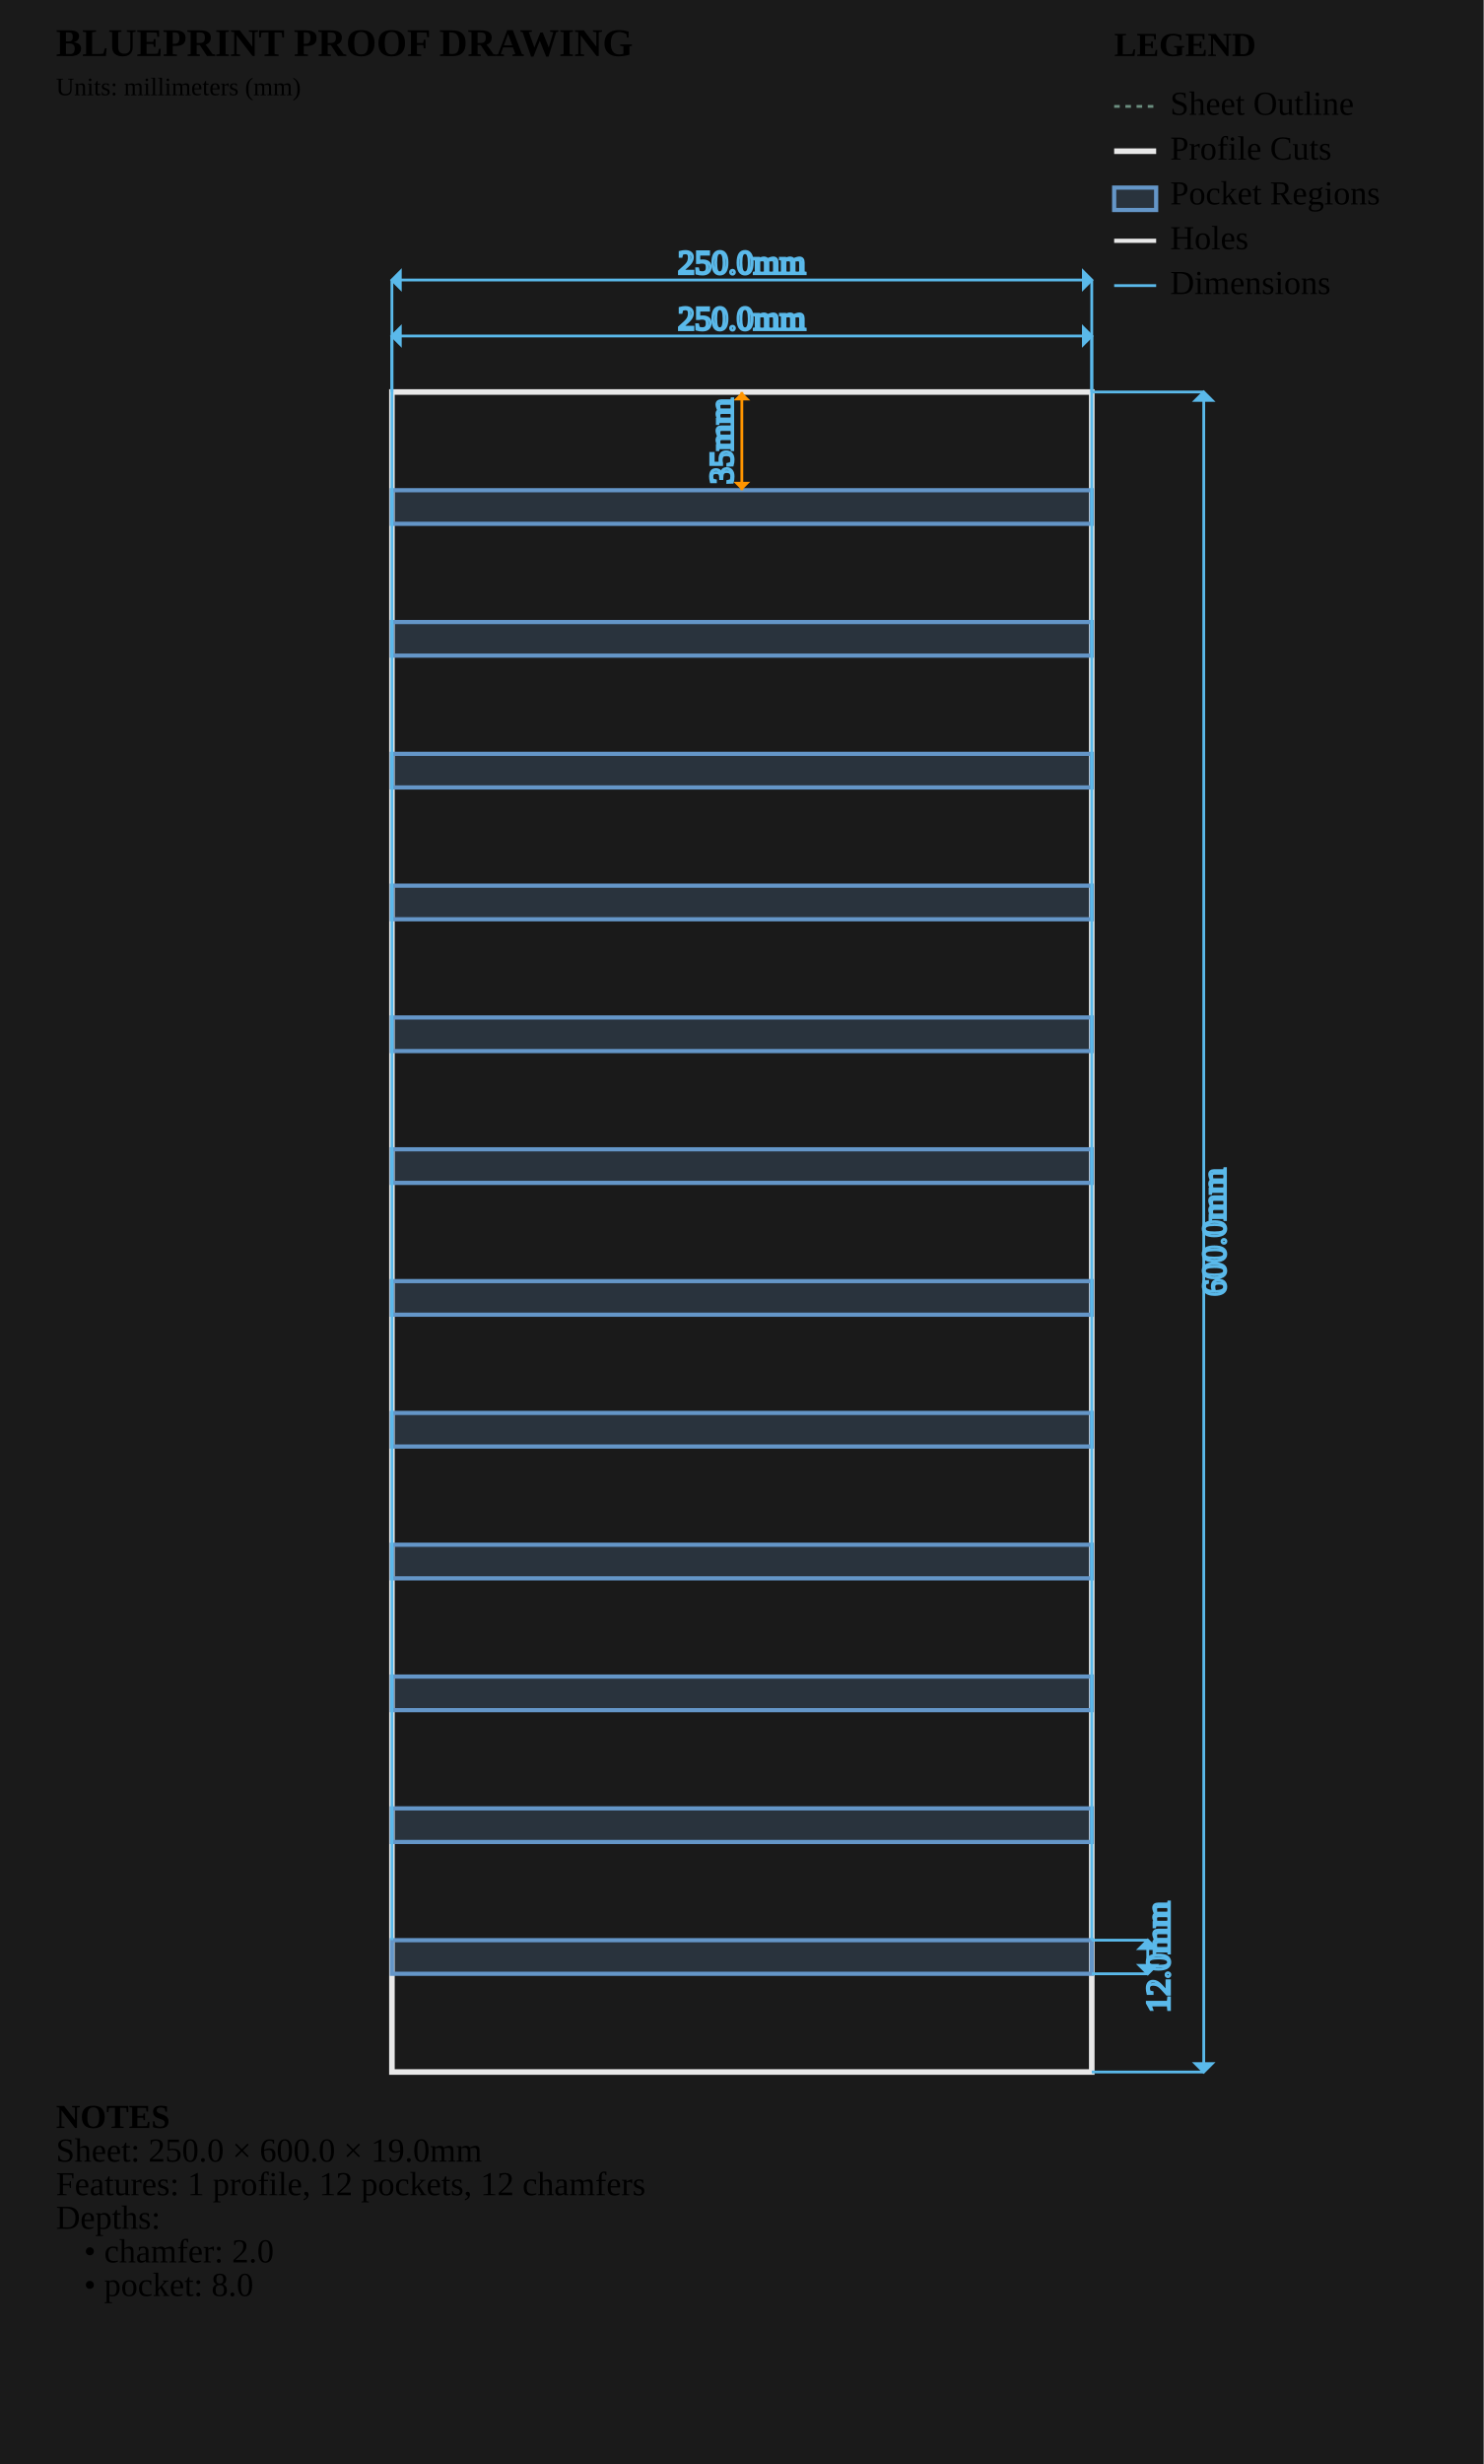
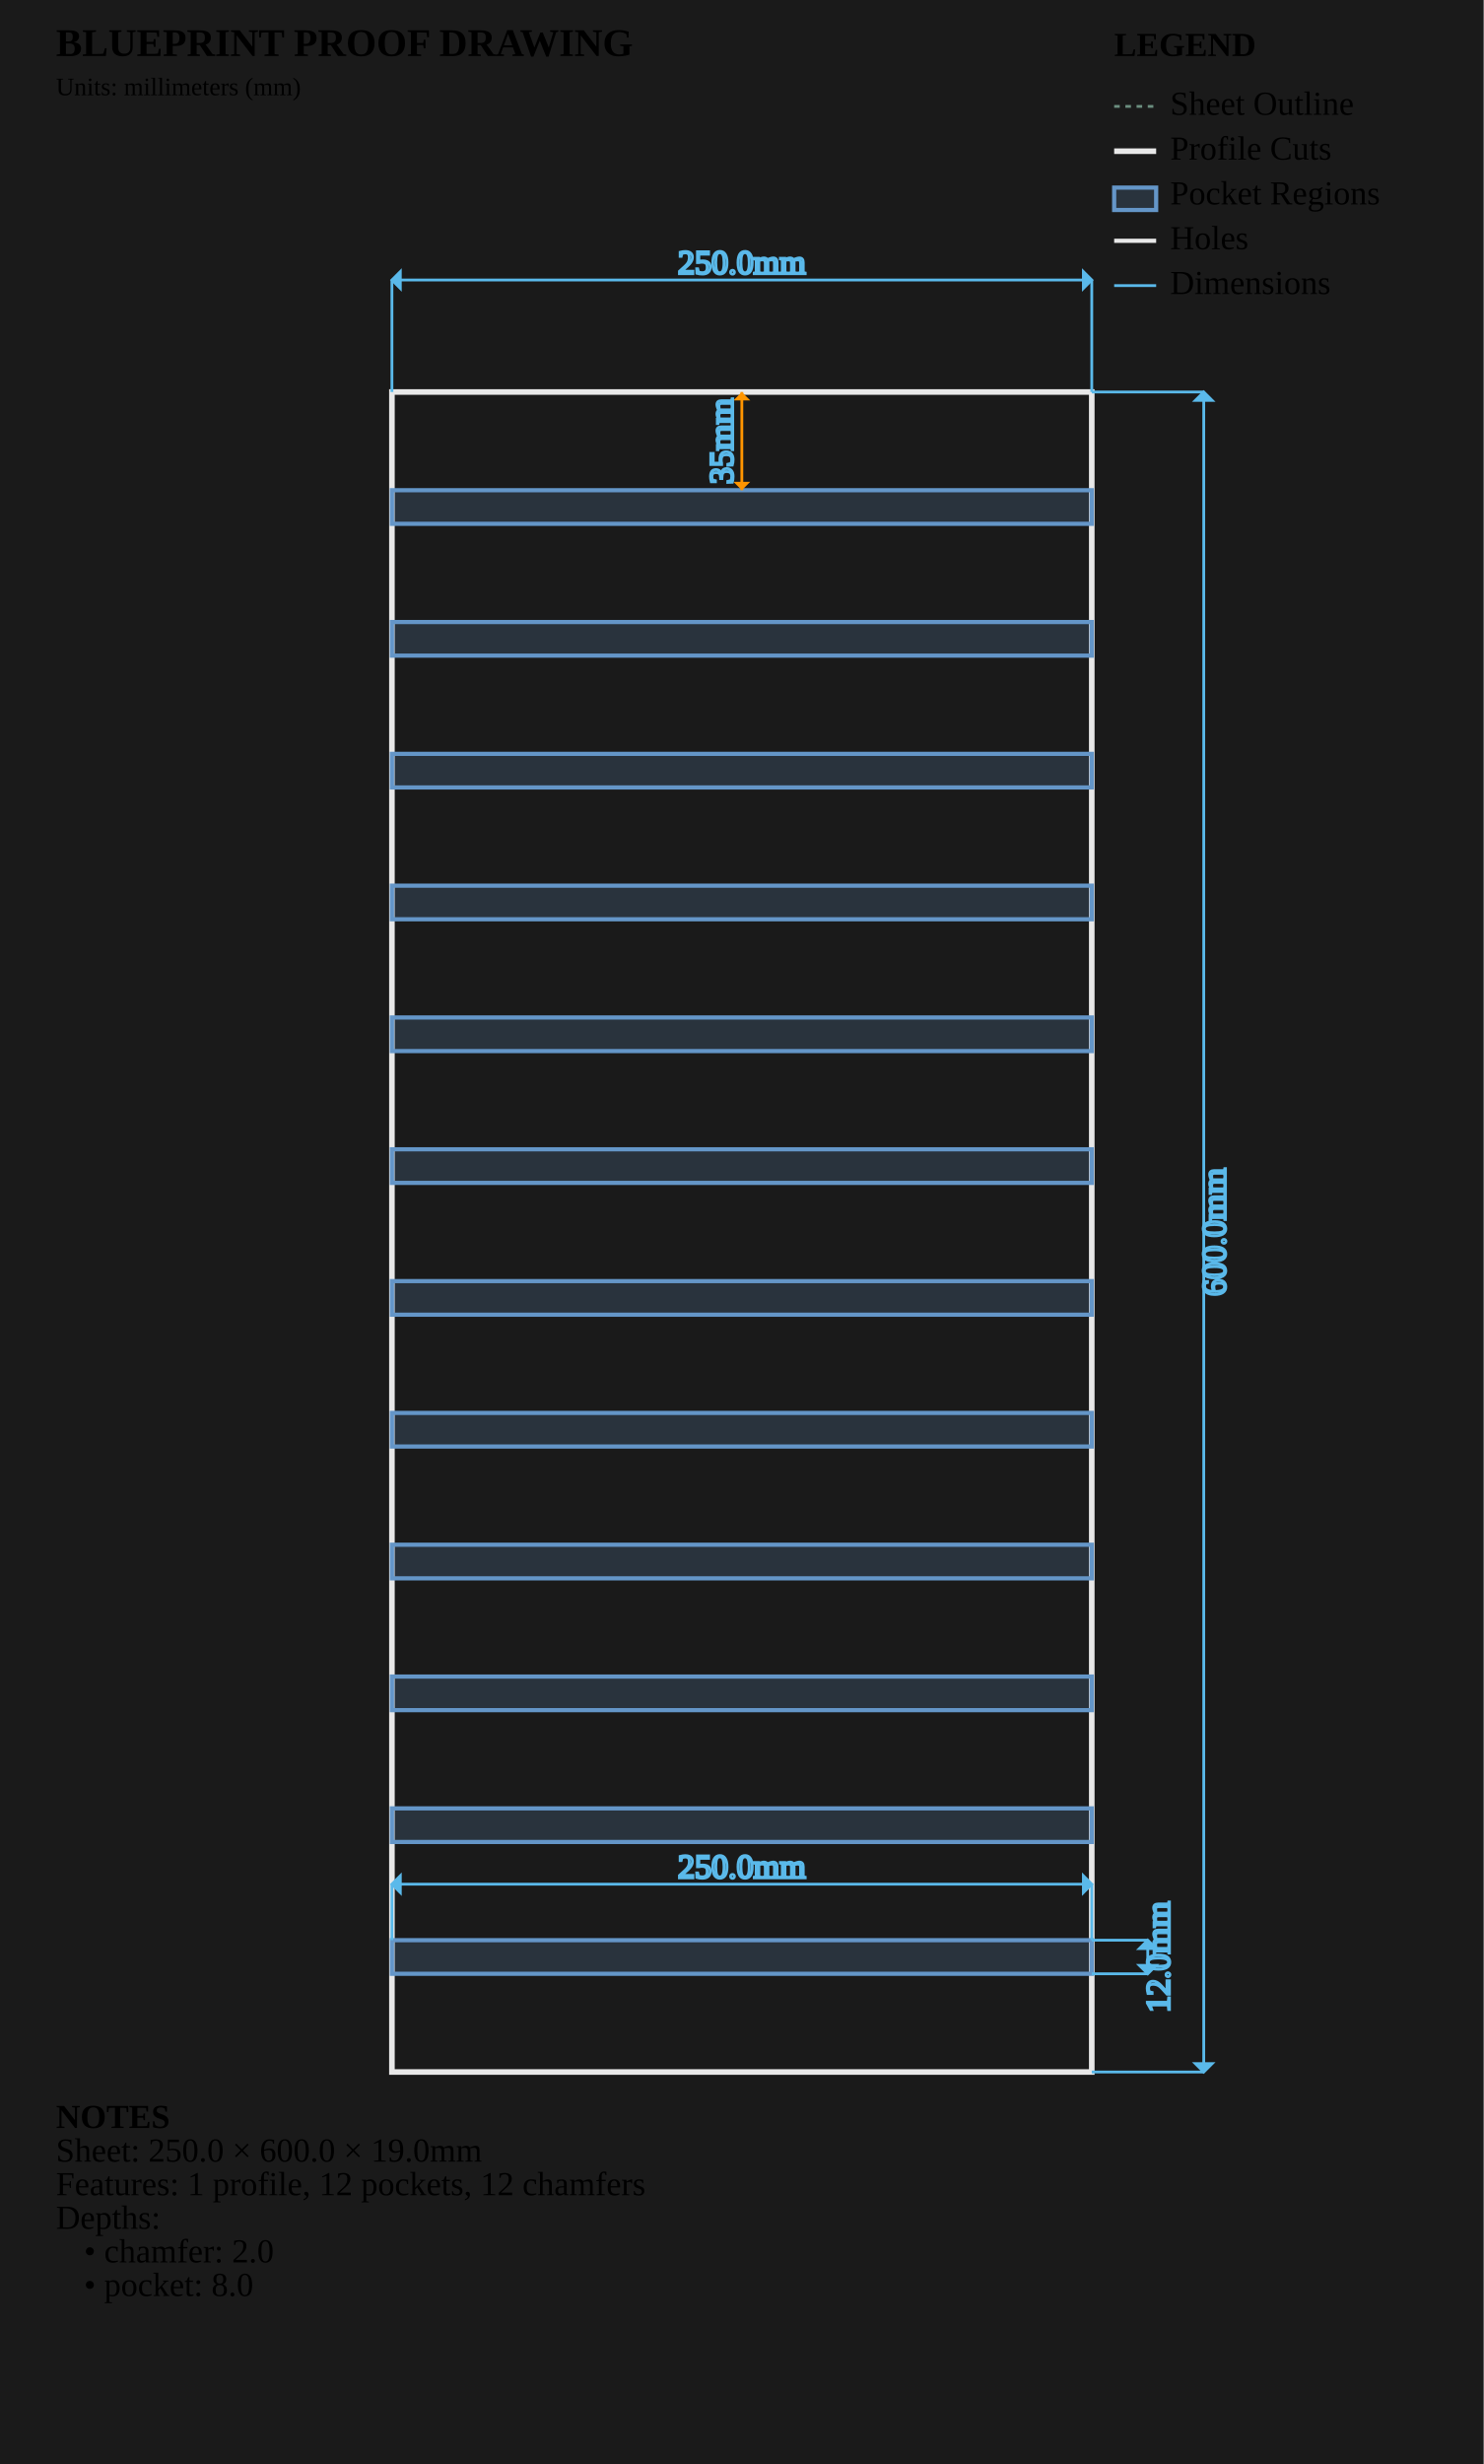
<svg xmlns="http://www.w3.org/2000/svg" viewBox="0 0 530.0 880.0" width="530.0mm" height="880.0mm">
  <style>
        .sheet-outline { stroke: #6b8e7f; stroke-width: 1; fill: none; stroke-dasharray: 2,2; }
        .profile-cuts { stroke: #e8e8e8; stroke-width: 2; fill: none; }
        .waste-cuts { stroke: #ff9500; stroke-width: 2; fill: none; stroke-dasharray: 8,4; }
        .pocket-regions { stroke: #6496c8; stroke-width: 1.5; fill: #6496c8; fill-opacity: 0.2; }
        .holes { stroke: #e8e8e8; stroke-width: 1.5; fill: none; }
        .engrave-paths { stroke: #888888; stroke-width: 1; fill: none; stroke-dasharray: 4,4; }
        .construction { stroke: #6b8e7f; stroke-width: 0.5; fill: none; stroke-dasharray: 2,2; }
        .dimensions { stroke: #5ab9ea; stroke-width: 1; fill: none; }
        .dimension-text { fill:
        .gap-dimensions { stroke: #ff9500; stroke-width: 1; fill: none; }
        .gap-text { fill:
        .notes { fill: #cccccc; font-family: monospace; font-size: 10px; }
        .legend { fill: #cccccc; font-family: monospace; font-size: 10px; }
        .part-label { fill: #ffcc00; font-family: monospace; font-size: 8px; font-weight: bold; }
    </style>
  <rect x="0" y="0" width="530.0" height="880.0" fill="#1a1a1a" />
  <g id="SHEET_OUTLINE" class="sheet-outline">
    <rect x="140" y="140" width="250.0" height="600.0" />
  </g>
  <g id="PROFILE_CUTS" class="profile-cuts">
    <rect x="140.0" y="140.0" width="250.0" height="600.0" />
  </g>
  <g id="WASTE_CUTS" class="waste-cuts" />
  <g id="POCKET_REGIONS" class="pocket-regions">
    <rect x="140.0" y="692.923" width="250.0" height="12.0" />
    <rect x="140.0" y="645.846" width="250.0" height="12.0" />
    <rect x="140.0" y="598.769" width="250.0" height="12.0" />
    <rect x="140.0" y="551.692" width="250.0" height="12.0" />
    <rect x="140.0" y="504.615" width="250.0" height="12.0" />
    <rect x="140.0" y="457.538" width="250.0" height="12.0" />
    <rect x="140.0" y="410.462" width="250.0" height="12.0" />
    <rect x="140.0" y="363.385" width="250.0" height="12.0" />
    <rect x="140.0" y="316.308" width="250.0" height="12.0" />
    <rect x="140.0" y="269.231" width="250.0" height="12.0" />
    <rect x="140.0" y="222.154" width="250.0" height="12" />
    <rect x="140.0" y="175.077" width="250.0" height="12.0" />
  </g>
  <g id="ENGRAVE_PATHS" class="engrave-paths" />
  <g id="HOLES" class="holes" />
  <g id="LABELS" class="labels" />
  <g id="CONSTRUCTION" class="construction" />
  <g id="DIMENSIONS" class="dimensions">
-     <line x1="140.0" y1="692.923" x2="140.0" y2="120.0" stroke="#5ab9ea" stroke-width="1" />
-     <line x1="390.0" y1="692.923" x2="390.0" y2="120.0" stroke="#5ab9ea" stroke-width="1" />
-     <line x1="140.0" y1="120.0" x2="390.0" y2="120.0" stroke="#5ab9ea" stroke-width="1" />
-     <polygon points="140.0,120.0 143.0,117.0 143.0,123.0" fill="#5ab9ea" />
-     <polygon points="390.0,120.0 387.0,117.0 387.0,123.0" fill="#5ab9ea" />
-     <text x="265.0" y="115.0" class="dimension-text" text-anchor="middle" dominant-baseline="middle">250.0mm</text>
+     <line x1="140.0" y1="692.923" x2="140.0" y2="672.923" stroke="#5ab9ea" stroke-width="1" />
+     <line x1="390.0" y1="692.923" x2="390.0" y2="672.923" stroke="#5ab9ea" stroke-width="1" />
+     <line x1="140.0" y1="672.923" x2="390.0" y2="672.923" stroke="#5ab9ea" stroke-width="1" />
+     <polygon points="140.0,672.923 143.0,669.923 143.0,675.923" fill="#5ab9ea" />
+     <polygon points="390.0,672.923 387.0,669.923 387.0,675.923" fill="#5ab9ea" />
+     <text x="265.0" y="667.923" class="dimension-text" text-anchor="middle" dominant-baseline="middle">250.0mm</text>
    <line x1="390.0" y1="692.923" x2="410.0" y2="692.923" stroke="#5ab9ea" stroke-width="1" />
    <line x1="390.0" y1="704.923" x2="410.0" y2="704.923" stroke="#5ab9ea" stroke-width="1" />
    <line x1="410.0" y1="692.923" x2="410.0" y2="704.923" stroke="#5ab9ea" stroke-width="1" />
    <polygon points="410.0,692.923 407.0,695.923 413.0,695.923" fill="#5ab9ea" />
    <polygon points="410.0,704.923 407.0,701.923 413.0,701.923" fill="#5ab9ea" />
    <text x="415.0" y="698.923" class="dimension-text" text-anchor="middle" dominant-baseline="middle" transform="rotate(-90 415.0 698.9231)">12.0mm</text>
    <line x1="140.0" y1="140.0" x2="140.0" y2="100.0" stroke="#5ab9ea" stroke-width="1" />
    <line x1="390.0" y1="140.0" x2="390.0" y2="100.0" stroke="#5ab9ea" stroke-width="1" />
    <line x1="140.0" y1="100.0" x2="390.0" y2="100.0" stroke="#5ab9ea" stroke-width="1" />
    <polygon points="140.0,100.0 143.0,97.0 143.0,103.0" fill="#5ab9ea" />
    <polygon points="390.0,100.0 387.0,97.0 387.0,103.0" fill="#5ab9ea" />
    <text x="265.0" y="95.0" class="dimension-text" text-anchor="middle" dominant-baseline="middle">250.0mm</text>
    <line x1="390.0" y1="140.0" x2="430.0" y2="140.0" stroke="#5ab9ea" stroke-width="1" />
    <line x1="390.0" y1="740.0" x2="430.0" y2="740.0" stroke="#5ab9ea" stroke-width="1" />
    <line x1="430.0" y1="140.0" x2="430.0" y2="740.0" stroke="#5ab9ea" stroke-width="1" />
    <polygon points="430.0,140.0 427.0,143.0 433.0,143.0" fill="#5ab9ea" />
    <polygon points="430.0,740.0 427.0,737.0 433.0,737.0" fill="#5ab9ea" />
    <text x="435.0" y="440.0" class="dimension-text" text-anchor="middle" dominant-baseline="middle" transform="rotate(-90 435.0 440.0)">600.0mm</text>
    <line x1="265.0" y1="140.0" x2="265.0" y2="175.077" stroke="#ff9500" stroke-width="1" />
    <path d="M 265.0,140.0 L 262.0,143.0 L 268.0,143.0 Z" class="gap-dimensions" stroke="none" fill="#ff9500" />
    <path d="M 265.0,175.077 L 262.0,172.077 L 268.0,172.077 Z" class="gap-dimensions" stroke="none" fill="#ff9500" />
    <text x="259.0" y="157.538" class="gap-text" text-anchor="middle" dominant-baseline="middle" transform="rotate(-90 259.0 157.5385)">35mm</text>
  </g>
  <g id="NOTES" class="notes">
    <text x="20" y="760.0" class="notes" font-weight="bold">NOTES</text>
    <text x="20" y="772.0" class="notes">Sheet: 250.0 × 600.0 × 19.0mm</text>
    <text x="20" y="784.0" class="notes">Features: 1 profile, 12 pockets, 12 chamfers</text>
    <text x="20" y="796.0" class="notes">Depths:</text>
    <text x="30" y="808.0" class="notes">• chamfer: 2.0</text>
    <text x="30" y="820.0" class="notes">• pocket: 8.0</text>
  </g>
  <g id="TITLE_BLOCK" class="title-block">
    <text x="20" y="20" class="notes" font-weight="bold" font-size="14px">BLUEPRINT PROOF DRAWING</text>
    <text x="20" y="34" class="notes" font-size="9px">Units: millimeters (mm)</text>
  </g>
  <g id="LEGEND" class="legend">
    <text x="398.0" y="20" class="legend" font-weight="bold">LEGEND</text>
    <line x1="398.0" y1="38" x2="413.0" y2="38" stroke="#6b8e7f" stroke-width="1" stroke-dasharray="2,2" />
    <text x="418.0" y="41" class="legend">Sheet Outline</text>
    <line x1="398.0" y1="54" x2="413.0" y2="54" stroke="#e8e8e8" stroke-width="2" />
    <text x="418.0" y="57" class="legend">Profile Cuts</text>
    <rect x="398.0" y="67" width="15.0" height="8" stroke="#6496c8" stroke-width="1.5" fill="#6496c8" fill-opacity="0.2" />
    <text x="418.0" y="73" class="legend">Pocket Regions</text>
    <line x1="398.0" y1="86" x2="413.0" y2="86" stroke="#e8e8e8" stroke-width="1.5" />
    <text x="418.0" y="89" class="legend">Holes</text>
    <line x1="398.0" y1="102" x2="413.0" y2="102" stroke="#5ab9ea" stroke-width="1" />
    <text x="418.0" y="105" class="legend">Dimensions</text>
  </g>
</svg>
